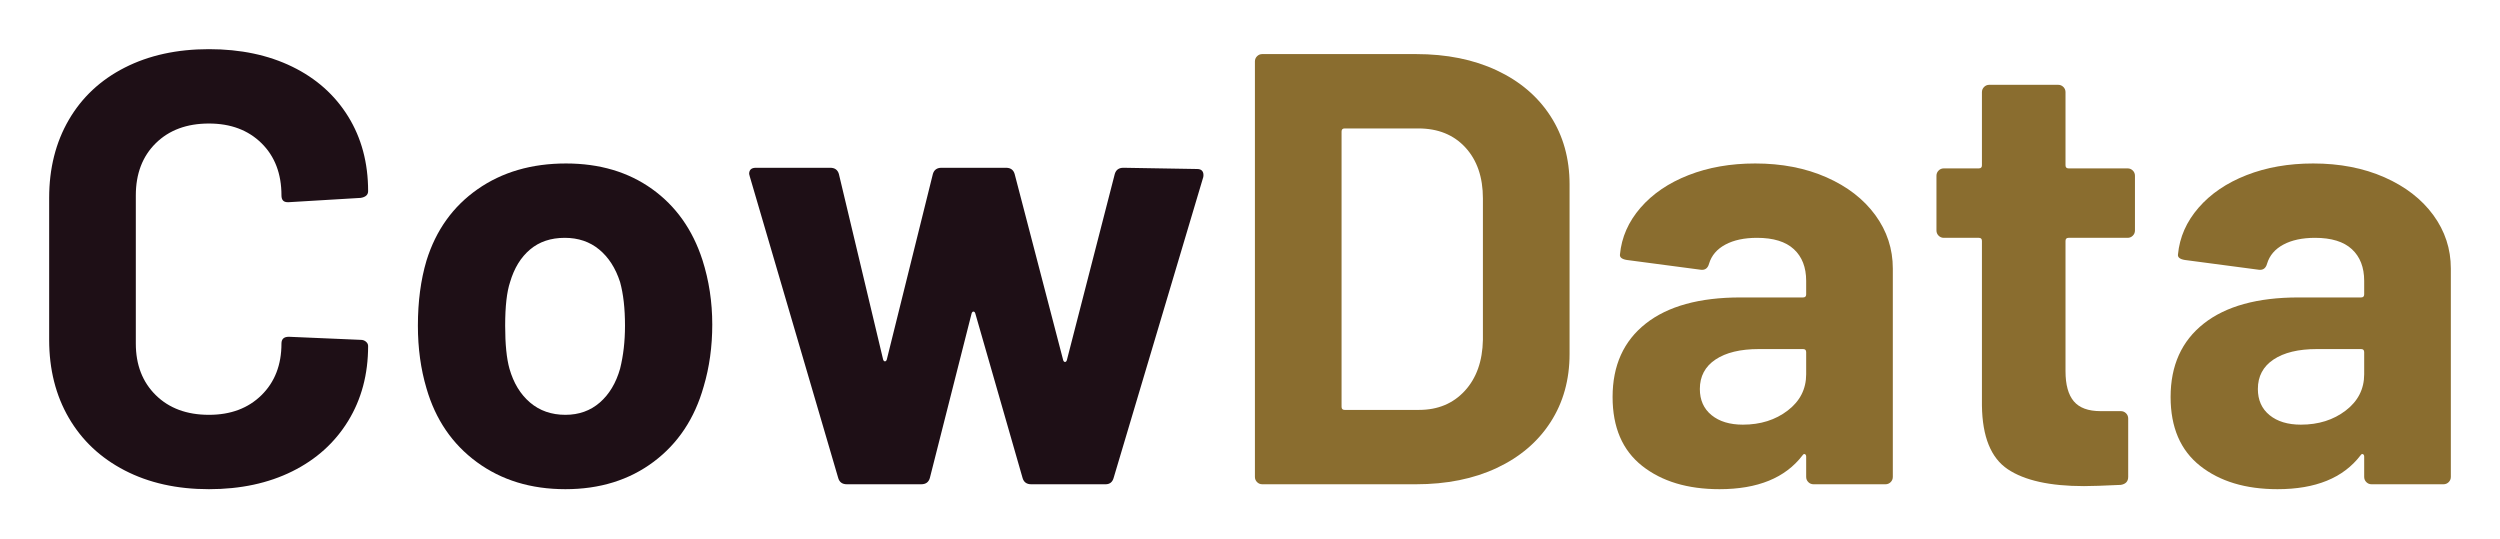
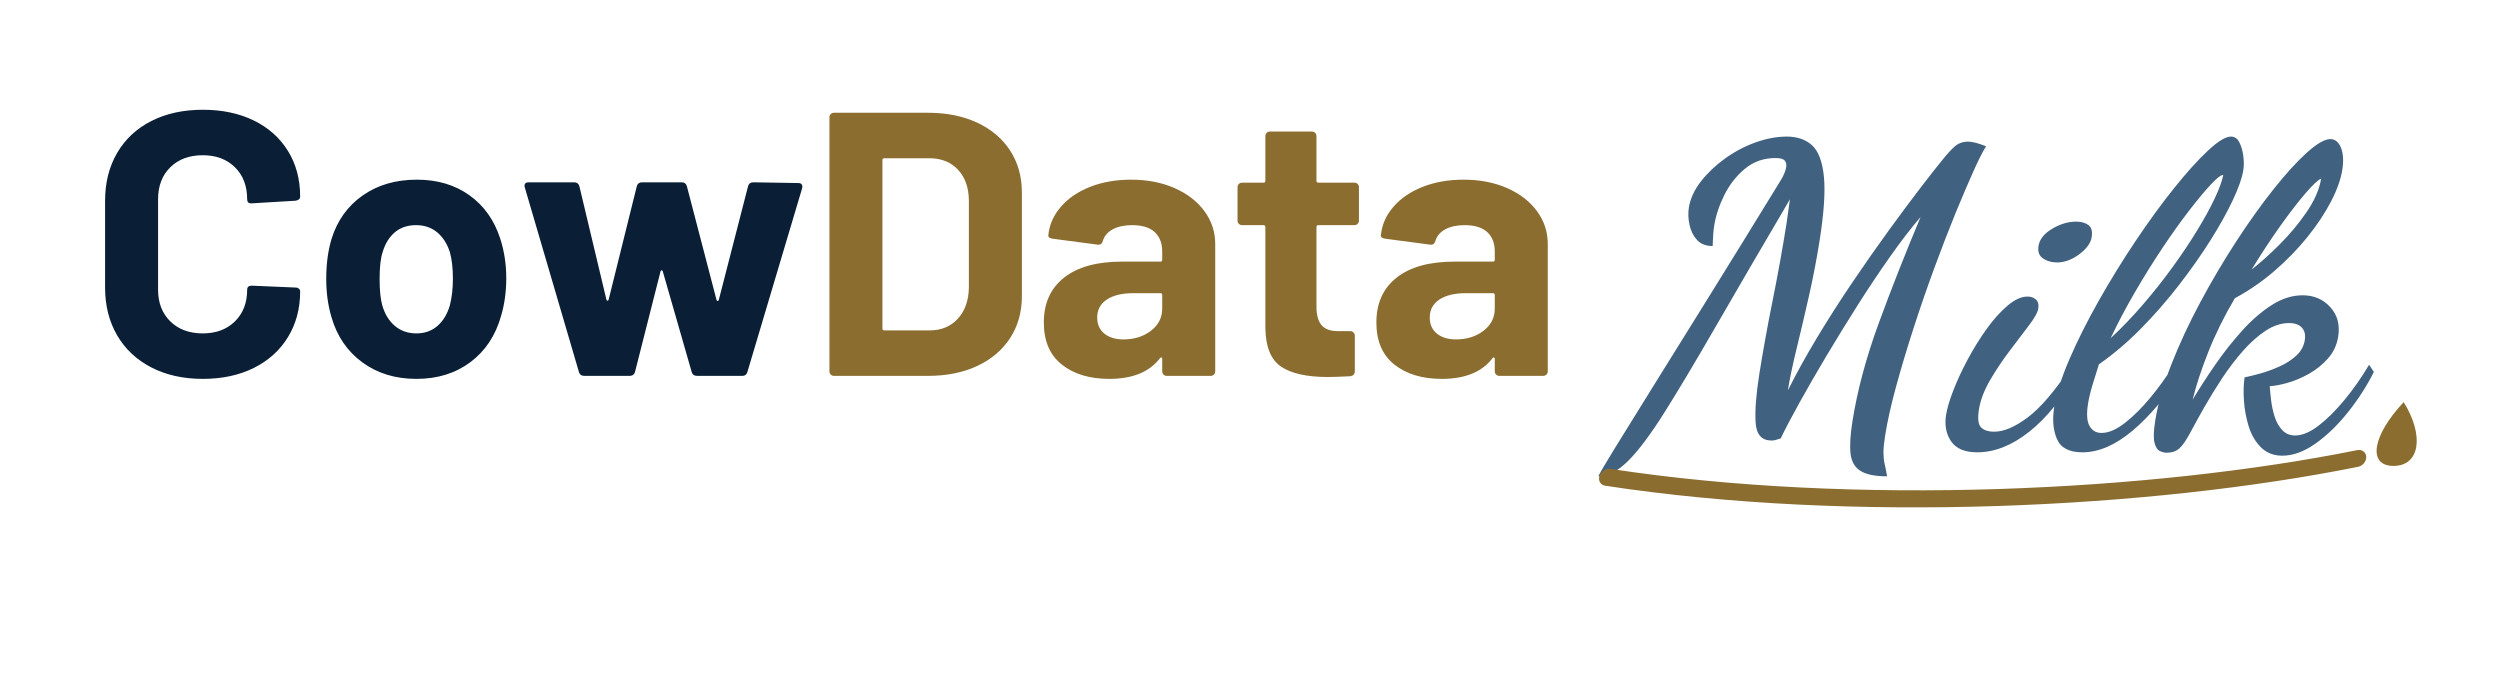
- <svg xmlns="http://www.w3.org/2000/svg" viewBox="0 0 4068 876" width="4068" height="876" role="img" aria-label="CowData">
-   <g transform="translate(33.00 788.00) scale(1 -1)">
-     <g fill="#1E0F16">
-       <path transform="translate(0.00 0)" d="M47 235V466Q47 538 79.0 593.0Q111 648 170.0 678.0Q229 708 307 708Q384 708 442.5 679.5Q501 651 533.5 598.5Q566 546 566 477Q566 468 554 466L437 459H435Q425 459 425 470Q425 523 392.5 555.0Q360 587 307 587Q253 587 220.5 555.0Q188 523 188 470V229Q188 177 220.5 145.0Q253 113 307 113Q360 113 392.5 145.0Q425 177 425 229Q425 240 437 240L554 235Q559 235 562.5 232.0Q566 229 566 225Q566 156 533.5 103.0Q501 50 442.5 21.0Q384 -8 307 -8Q229 -8 170.0 22.5Q111 53 79.0 108.0Q47 163 47 235Z" />
-       <path transform="translate(608.00 0)" d="M53 156Q39 203 39 258Q39 317 53 364Q76 438 136.0 480.0Q196 522 280 522Q362 522 420.0 480.5Q478 439 502 365Q518 315 518 260Q518 206 504 159Q482 81 422.5 36.5Q363 -8 279 -8Q195 -8 135.0 36.0Q75 80 53 156ZM368 188Q376 220 376 258Q376 300 368 329Q357 363 334.0 382.0Q311 401 278 401Q244 401 221.5 382.0Q199 363 189 329Q181 305 181 258Q181 213 188 188Q198 153 221.5 133.0Q245 113 279 113Q312 113 335.0 133.0Q358 153 368 188Z" />
-       <path transform="translate(1165.00 0)" d="M166 10 22 501 21 505Q21 515 32 515H153Q164 515 167 505L239 203Q240 200 242.0 200.0Q244 200 245 203L320 505Q323 515 334 515H439Q450 515 453 505L532 202Q533 199 535.0 199.0Q537 199 538 202L616 505Q619 515 630 515L750 513Q756 513 758.5 509.5Q761 506 760 500L614 10Q611 0 601 0H480Q469 0 466 10L389 278Q388 281 386.0 281.0Q384 281 383 278L315 10Q312 0 301 0H180Q169 0 166 10Z" />
-     </g>
-     <g fill="#8A6D2F">
-       <path transform="translate(1948.00 0)" d="M61 12V688Q61 693 64.5 696.5Q68 700 73 700H323Q398 700 454.5 673.5Q511 647 542.0 599.0Q573 551 573 488V212Q573 149 542.0 101.0Q511 53 454.5 26.5Q398 0 323 0H73Q68 0 64.5 3.5Q61 7 61 12ZM207 121H328Q374 121 402.5 152.0Q431 183 432 235V465Q432 517 403.5 548.0Q375 579 327 579H207Q202 579 202 574V126Q202 121 207 121Z" />
-       <path transform="translate(2566.00 0)" d="M481 351V12Q481 7 477.5 3.5Q474 0 469 0H352Q347 0 343.5 3.5Q340 7 340 12V45Q340 48 338.0 49.0Q336 50 334 47Q292 -8 199 -8Q121 -8 73.0 30.0Q25 68 25 142Q25 219 79.0 261.5Q133 304 233 304H335Q340 304 340 309V331Q340 364 320.0 382.5Q300 401 260 401Q229 401 208.5 390.0Q188 379 182 359Q179 348 169 349L48 365Q36 367 37 374Q41 416 70.5 450.0Q100 484 148.5 503.0Q197 522 257 522Q322 522 373.0 499.5Q424 477 452.5 438.0Q481 399 481 351ZM340 179V215Q340 220 335 220H263Q218 220 192.5 203.0Q167 186 167 155Q167 128 186.0 112.5Q205 97 237 97Q280 97 310.0 120.0Q340 143 340 179Z" />
-       <path transform="translate(3094.00 0)" d="M335 401H239Q234 401 234 396V184Q234 151 247.5 135.0Q261 119 291 119H324Q329 119 332.5 115.5Q336 112 336 107V12Q336 1 324 -1Q282 -3 264 -3Q181 -3 140.0 24.5Q99 52 98 128V396Q98 401 93 401H36Q31 401 27.5 404.5Q24 408 24 413V502Q24 507 27.5 510.5Q31 514 36 514H93Q98 514 98 519V638Q98 643 101.5 646.5Q105 650 110 650H222Q227 650 230.5 646.5Q234 643 234 638V519Q234 514 239 514H335Q340 514 343.5 510.5Q347 507 347 502V413Q347 408 343.5 404.5Q340 401 335 401Z" />
-       <path transform="translate(3474.00 0)" d="M481 351V12Q481 7 477.5 3.5Q474 0 469 0H352Q347 0 343.5 3.5Q340 7 340 12V45Q340 48 338.0 49.0Q336 50 334 47Q292 -8 199 -8Q121 -8 73.0 30.0Q25 68 25 142Q25 219 79.0 261.5Q133 304 233 304H335Q340 304 340 309V331Q340 364 320.0 382.5Q300 401 260 401Q229 401 208.5 390.0Q188 379 182 359Q179 348 169 349L48 365Q36 367 37 374Q41 416 70.5 450.0Q100 484 148.5 503.0Q197 522 257 522Q322 522 373.0 499.5Q424 477 452.5 438.0Q481 399 481 351ZM340 179V215Q340 220 335 220H263Q218 220 192.5 203.0Q167 186 167 155Q167 128 186.0 112.5Q205 97 237 97Q280 97 310.0 120.0Q340 143 340 179Z" />
-     </g>
+ <svg xmlns="http://www.w3.org/2000/svg" viewBox="0 0 572 160" width="572" height="160" role="img" aria-label="CowData Milk">
+   <path fill="#0A1F36" d="M24.042 65.79V45.924Q24.042 39.732 26.794 35.002Q29.546 30.272 34.62 27.692Q39.694 25.112 46.402 25.112Q53.024 25.112 58.055 27.563Q63.086 30.014 65.881 34.529Q68.676 39.044 68.676 44.978Q68.676 45.752 67.644 45.924L57.582 46.526H57.41Q56.55 46.526 56.55 45.58Q56.55 41.022 53.755 38.27Q50.96 35.518 46.402 35.518Q41.758 35.518 38.963 38.27Q36.168 41.022 36.168 45.58V66.306Q36.168 70.778 38.963 73.53Q41.758 76.282 46.402 76.282Q50.96 76.282 53.755 73.53Q56.55 70.778 56.55 66.306Q56.55 65.36 57.582 65.36L67.644 65.79Q68.074 65.79 68.375 66.048Q68.676 66.306 68.676 66.65Q68.676 72.584 65.881 77.142Q63.086 81.7 58.055 84.194Q53.024 86.688 46.402 86.688Q39.694 86.688 34.62 84.065Q29.546 81.442 26.794 76.712Q24.042 71.982 24.042 65.79Z M75.846 72.584Q74.642 68.542 74.642 63.812Q74.642 58.738 75.846 54.696Q77.824 48.332 82.984 44.72Q88.144 41.108 95.368 41.108Q102.42 41.108 107.408 44.677Q112.396 48.246 114.46 54.61Q115.836 58.91 115.836 63.64Q115.836 68.284 114.632 72.326Q112.74 79.034 107.623 82.861Q102.506 86.688 95.282 86.688Q88.058 86.688 82.898 82.904Q77.738 79.12 75.846 72.584ZM102.936 69.832Q103.624 67.08 103.624 63.812Q103.624 60.2 102.936 57.706Q101.99 54.782 100.012 53.148Q98.034 51.514 95.196 51.514Q92.272 51.514 90.337 53.148Q88.402 54.782 87.542 57.706Q86.854 59.77 86.854 63.812Q86.854 67.682 87.456 69.832Q88.316 72.842 90.337 74.562Q92.358 76.282 95.282 76.282Q98.12 76.282 100.098 74.562Q102.076 72.842 102.936 69.832Z M132.466 85.14 120.082 42.914 119.996 42.57Q119.996 41.71 120.942 41.71H131.348Q132.294 41.71 132.552 42.57L138.744 68.542Q138.83 68.8 139.002 68.8Q139.174 68.8 139.26 68.542L145.71 42.57Q145.968 41.71 146.914 41.71H155.944Q156.89 41.71 157.148 42.57L163.942 68.628Q164.028 68.886 164.2 68.886Q164.372 68.886 164.458 68.628L171.166 42.57Q171.424 41.71 172.37 41.71L182.69 41.882Q183.206 41.882 183.421 42.183Q183.636 42.484 183.55 43.0L170.994 85.14Q170.736 86.0 169.876 86.0H159.47Q158.524 86.0 158.266 85.14L151.644 62.092Q151.558 61.834 151.386 61.834Q151.214 61.834 151.128 62.092L145.28 85.14Q145.022 86.0 144.076 86.0H133.67Q132.724 86.0 132.466 85.14Z" />
+   <path fill="#8A6D2F" d="M189.774 84.968V26.832Q189.774 26.402 190.075 26.101Q190.376 25.8 190.806 25.8H212.306Q218.756 25.8 223.615 28.079Q228.474 30.358 231.14 34.486Q233.806 38.614 233.806 44.032V67.768Q233.806 73.186 231.14 77.314Q228.474 81.442 223.615 83.721Q218.756 86.0 212.306 86.0H190.806Q190.376 86.0 190.075 85.699Q189.774 85.398 189.774 84.968ZM202.33 75.594H212.736Q216.692 75.594 219.143 72.928Q221.594 70.262 221.68 65.79V46.01Q221.68 41.538 219.229 38.872Q216.778 36.206 212.65 36.206H202.33Q201.9 36.206 201.9 36.636V75.164Q201.9 75.594 202.33 75.594Z M278.042 55.814V84.968Q278.042 85.398 277.741 85.699Q277.44 86.0 277.01 86.0H266.948Q266.518 86.0 266.217 85.699Q265.916 85.398 265.916 84.968V82.13Q265.916 81.872 265.744 81.786Q265.572 81.7 265.4 81.958Q261.788 86.688 253.79 86.688Q247.082 86.688 242.954 83.42Q238.826 80.152 238.826 73.788Q238.826 67.166 243.47 63.511Q248.114 59.856 256.714 59.856H265.486Q265.916 59.856 265.916 59.426V57.534Q265.916 54.696 264.196 53.105Q262.476 51.514 259.036 51.514Q256.37 51.514 254.607 52.46Q252.844 53.406 252.328 55.126Q252.07 56.072 251.21 55.986L240.804 54.61Q239.772 54.438 239.858 53.836Q240.202 50.224 242.739 47.3Q245.276 44.376 249.447 42.742Q253.618 41.108 258.778 41.108Q264.368 41.108 268.754 43.043Q273.14 44.978 275.591 48.332Q278.042 51.686 278.042 55.814ZM265.916 70.606V67.51Q265.916 67.08 265.486 67.08H259.294Q255.424 67.08 253.231 68.542Q251.038 70.004 251.038 72.67Q251.038 74.992 252.672 76.325Q254.306 77.658 257.058 77.658Q260.756 77.658 263.336 75.68Q265.916 73.702 265.916 70.606Z M309.894 51.514H301.638Q301.208 51.514 301.208 51.944V70.176Q301.208 73.014 302.369 74.39Q303.53 75.766 306.11 75.766H308.948Q309.378 75.766 309.679 76.067Q309.98 76.368 309.98 76.798V84.968Q309.98 85.914 308.948 86.086Q305.336 86.258 303.788 86.258Q296.65 86.258 293.124 83.893Q289.598 81.528 289.512 74.992V51.944Q289.512 51.514 289.082 51.514H284.18Q283.75 51.514 283.449 51.213Q283.148 50.912 283.148 50.482V42.828Q283.148 42.398 283.449 42.097Q283.75 41.796 284.18 41.796H289.082Q289.512 41.796 289.512 41.366V31.132Q289.512 30.702 289.813 30.401Q290.114 30.1 290.544 30.1H300.176Q300.606 30.1 300.907 30.401Q301.208 30.702 301.208 31.132V41.366Q301.208 41.796 301.638 41.796H309.894Q310.324 41.796 310.625 42.097Q310.926 42.398 310.926 42.828V50.482Q310.926 50.912 310.625 51.213Q310.324 51.514 309.894 51.514Z M354.13 55.814V84.968Q354.13 85.398 353.829 85.699Q353.528 86.0 353.098 86.0H343.036Q342.606 86.0 342.305 85.699Q342.004 85.398 342.004 84.968V82.13Q342.004 81.872 341.832 81.786Q341.66 81.7 341.488 81.958Q337.876 86.688 329.878 86.688Q323.17 86.688 319.042 83.42Q314.914 80.152 314.914 73.788Q314.914 67.166 319.558 63.511Q324.202 59.856 332.802 59.856H341.574Q342.004 59.856 342.004 59.426V57.534Q342.004 54.696 340.284 53.105Q338.564 51.514 335.124 51.514Q332.458 51.514 330.695 52.46Q328.932 53.406 328.416 55.126Q328.158 56.072 327.298 55.986L316.892 54.61Q315.86 54.438 315.946 53.836Q316.29 50.224 318.827 47.3Q321.364 44.376 325.535 42.742Q329.706 41.108 334.866 41.108Q340.456 41.108 344.842 43.043Q349.228 44.978 351.679 48.332Q354.13 51.686 354.13 55.814ZM342.004 70.606V67.51Q342.004 67.08 341.574 67.08H335.382Q331.512 67.08 329.319 68.542Q327.126 70.004 327.126 72.67Q327.126 74.992 328.76 76.325Q330.394 77.658 333.146 77.658Q336.844 77.658 339.424 75.68Q342.004 73.702 342.004 70.606Z" />
+   <g transform="translate(367.5 100.6) skewX(-9)">
+     <path fill="#416180" d="M-0.482 8.38Q0.0 6.935 2.36 1.782Q4.72 -3.371 8.717 -11.992Q12.714 -20.612 18.204 -32.46Q23.695 -44.307 30.437 -59.14Q30.822 -59.911 31.063 -60.778Q31.304 -61.645 31.304 -62.319Q31.304 -63.282 30.726 -63.86Q30.148 -64.438 28.511 -64.438Q24.465 -64.438 21.913 -61.982Q19.36 -59.526 18.156 -55.962Q16.952 -52.398 16.952 -48.931Q16.952 -48.064 17.049 -46.908Q17.145 -45.752 17.338 -44.307Q15.026 -44.307 13.533 -45.704Q12.04 -47.1 11.269 -49.171Q10.499 -51.242 10.499 -53.072Q10.499 -56.155 12.281 -59.044Q14.063 -61.934 16.952 -64.294Q19.842 -66.653 23.358 -68.002Q26.873 -69.35 30.341 -69.35Q33.905 -69.35 36.409 -67.376Q38.913 -65.401 40.262 -60.248Q41.61 -55.095 41.61 -45.463Q41.61 -39.202 41.177 -32.797Q40.743 -26.392 40.262 -20.805Q39.78 -15.219 39.78 -11.269Q41.707 -16.952 44.548 -23.358Q47.389 -29.763 50.664 -36.072Q53.939 -42.381 57.118 -47.967Q60.296 -53.554 62.849 -57.744Q65.401 -61.934 66.75 -63.956Q68.098 -66.076 69.158 -67.135Q70.217 -68.195 72.047 -68.195Q73.396 -68.195 76.285 -67.135Q75.419 -65.305 74.263 -61.308Q73.107 -57.31 71.758 -52.013Q70.314 -46.234 68.869 -39.347Q67.424 -32.46 66.268 -25.428Q65.112 -18.397 64.39 -12.088Q63.668 -5.779 63.668 -0.963Q63.668 1.541 63.908 2.986Q64.149 4.431 64.583 5.538Q65.016 6.646 65.594 8.38Q61.452 8.38 59.285 7.128Q57.118 5.876 56.395 3.13Q55.673 0.385 55.673 -4.142Q55.673 -14.833 58.129 -26.632Q60.585 -38.432 63.86 -50.953Q61.163 -47.1 58.274 -41.803Q55.384 -36.505 52.591 -30.63Q49.797 -24.754 47.293 -19.023Q44.789 -13.292 42.862 -8.428Q40.936 -3.564 39.876 -0.289Q39.01 0.0 38.672 0.096Q38.335 0.193 37.854 0.193Q34.483 0.193 33.568 -3.901Q32.652 -7.995 32.652 -15.122Q32.652 -18.879 32.749 -23.165Q32.845 -27.451 33.038 -31.93Q33.23 -36.409 33.327 -40.84Q33.423 -45.27 33.423 -49.316Q33.423 -50.761 33.375 -52.205Q33.327 -53.65 33.327 -54.999Q26.006 -37.95 20.95 -25.862Q15.893 -13.774 12.329 -6.213Q8.765 1.348 5.779 4.864Q2.793 8.38 -0.482 8.38Z M85.34 2.89Q81.101 2.89 78.982 0.385Q76.863 -2.119 76.863 -5.683Q76.863 -7.898 77.634 -11.269Q78.404 -14.641 79.801 -18.349Q81.198 -22.057 83.028 -25.332Q84.858 -28.607 86.977 -30.678Q89.096 -32.749 91.215 -32.749Q92.371 -32.749 93.238 -32.075Q94.105 -31.4 94.105 -29.956Q94.105 -28.703 92.612 -26.199Q91.119 -23.695 89.144 -20.42Q87.17 -17.145 85.677 -13.629Q84.184 -10.114 84.184 -6.935Q84.184 -3.853 85.291 -2.841Q86.399 -1.83 88.518 -1.83Q91.793 -1.83 95.646 -5.105Q99.499 -8.38 103.64 -16.567L105.085 -15.026Q101.714 -6.55 96.513 -1.83Q91.311 2.89 85.34 2.89ZM96.705 -40.551Q94.875 -40.551 93.382 -41.466Q91.889 -42.381 91.889 -44.307Q91.889 -46.619 94.394 -48.256Q96.898 -49.894 99.595 -49.894Q101.329 -49.894 102.533 -49.123Q103.737 -48.353 103.737 -46.33Q103.737 -44.307 101.521 -42.429Q99.306 -40.551 96.705 -40.551Z M109.42 2.89Q104.892 2.89 103.111 -0.144Q101.329 -3.179 101.329 -7.32Q101.329 -12.04 103.062 -18.397Q104.796 -24.754 107.638 -31.737Q110.479 -38.721 113.898 -45.415Q117.318 -52.109 120.785 -57.503Q124.253 -62.897 127.191 -66.124Q130.128 -69.35 131.958 -69.35Q133.211 -69.35 134.077 -68.05Q134.944 -66.75 135.474 -64.968Q136.004 -63.186 136.004 -61.645Q136.004 -59.044 134.704 -54.854Q133.403 -50.664 131.043 -45.656Q128.684 -40.647 125.457 -35.398Q122.23 -30.148 118.329 -25.428Q114.428 -20.709 109.997 -17.241Q109.612 -14.833 109.275 -12.473Q108.938 -10.114 108.938 -8.187Q108.938 -4.72 110.094 -3.13Q111.25 -1.541 113.08 -1.541Q115.488 -1.541 118.04 -3.805Q120.593 -6.068 122.952 -9.584Q125.312 -13.1 127.046 -16.856L129.358 -15.604Q125.216 -7.031 120.111 -2.071Q115.006 2.89 109.42 2.89ZM111.731 -23.213Q115.006 -26.777 117.944 -30.967Q120.882 -35.157 123.338 -39.491Q125.794 -43.826 127.624 -47.871Q129.454 -51.916 130.465 -55.143Q131.477 -58.37 131.573 -60.296Q131.573 -60.393 131.573 -60.441Q131.573 -60.489 131.573 -60.585Q130.803 -60.585 129.117 -58.418Q127.431 -56.251 125.12 -52.494Q122.808 -48.738 120.352 -43.922Q117.896 -39.106 115.632 -33.76Q113.369 -28.414 111.731 -23.213Z M155.268 3.66Q152.282 3.66 150.067 1.734Q147.851 -0.193 146.503 -3.082Q145.154 -5.972 144.48 -9.006Q143.806 -12.04 143.806 -14.255Q145.154 -14.544 147.177 -15.122Q149.2 -15.7 151.319 -16.712Q153.438 -17.723 154.834 -19.216Q156.231 -20.709 156.231 -22.828Q156.231 -24.562 155.123 -25.621Q154.016 -26.681 151.993 -26.681Q149.296 -26.681 146.888 -24.899Q144.48 -23.117 142.409 -20.227Q140.338 -17.338 138.653 -13.966Q136.967 -10.595 135.667 -7.417Q134.366 -4.238 133.5 -1.926Q132.44 0.963 131.477 1.975Q130.514 2.986 128.684 2.986Q128.009 2.986 127.094 2.601Q126.179 2.215 125.553 0.674Q124.927 -0.867 124.927 -4.238Q124.927 -10.114 126.564 -17.145Q128.202 -24.176 130.947 -31.448Q133.692 -38.721 136.967 -45.367Q140.242 -52.013 143.613 -57.31Q146.984 -62.608 149.922 -65.69Q152.86 -68.772 154.786 -68.772Q156.424 -68.772 157.531 -66.798Q158.639 -64.823 158.639 -61.741Q158.639 -58.466 157.194 -54.469Q155.749 -50.472 153.101 -46.378Q150.452 -42.284 146.792 -38.624Q143.132 -34.964 138.701 -32.364Q136.004 -26.103 134.559 -19.986Q133.114 -13.87 132.729 -9.15Q134.463 -13.1 136.678 -17.241Q138.893 -21.383 141.59 -24.995Q144.287 -28.607 147.418 -30.822Q150.548 -33.038 154.112 -33.038Q157.965 -33.038 160.854 -30.341Q163.744 -27.644 163.744 -23.598Q163.744 -20.709 162.203 -18.59Q160.662 -16.471 158.398 -15.074Q156.135 -13.677 153.823 -13.003Q151.511 -12.329 149.874 -12.233Q150.163 -10.98 150.693 -9.054Q151.222 -7.128 152.089 -5.298Q152.956 -3.468 154.305 -2.215Q155.653 -0.963 157.483 -0.963Q159.891 -0.963 162.444 -3.179Q164.996 -5.394 167.452 -9.054Q169.908 -12.714 171.835 -17.145L173.183 -15.508Q171.546 -10.692 168.704 -6.261Q165.863 -1.83 162.396 0.915Q158.928 3.66 155.268 3.66ZM141.494 -38.913Q144.095 -41.225 146.984 -44.644Q149.874 -48.064 151.945 -51.965Q154.016 -55.866 154.112 -59.429Q154.112 -59.526 154.112 -59.574Q154.112 -59.622 154.112 -59.718Q153.149 -59.333 151.078 -56.395Q149.007 -53.458 146.503 -48.931Q143.998 -44.404 141.494 -38.913Z" />
+     <path d="M1.7 8.6 C59.2 17.2 126.9 13.8 172.6 4.3" fill="none" stroke="#8A6D2F" stroke-width="3.9" stroke-linecap="round" />
+     <path d="M181.1 -8.6 C187.1 -0.9 187.1 6.0 181.1 6.0 C175.1 6.0 175.1 -0.9 181.1 -8.6Z" fill="#8A6D2F" />
  </g>
</svg>
